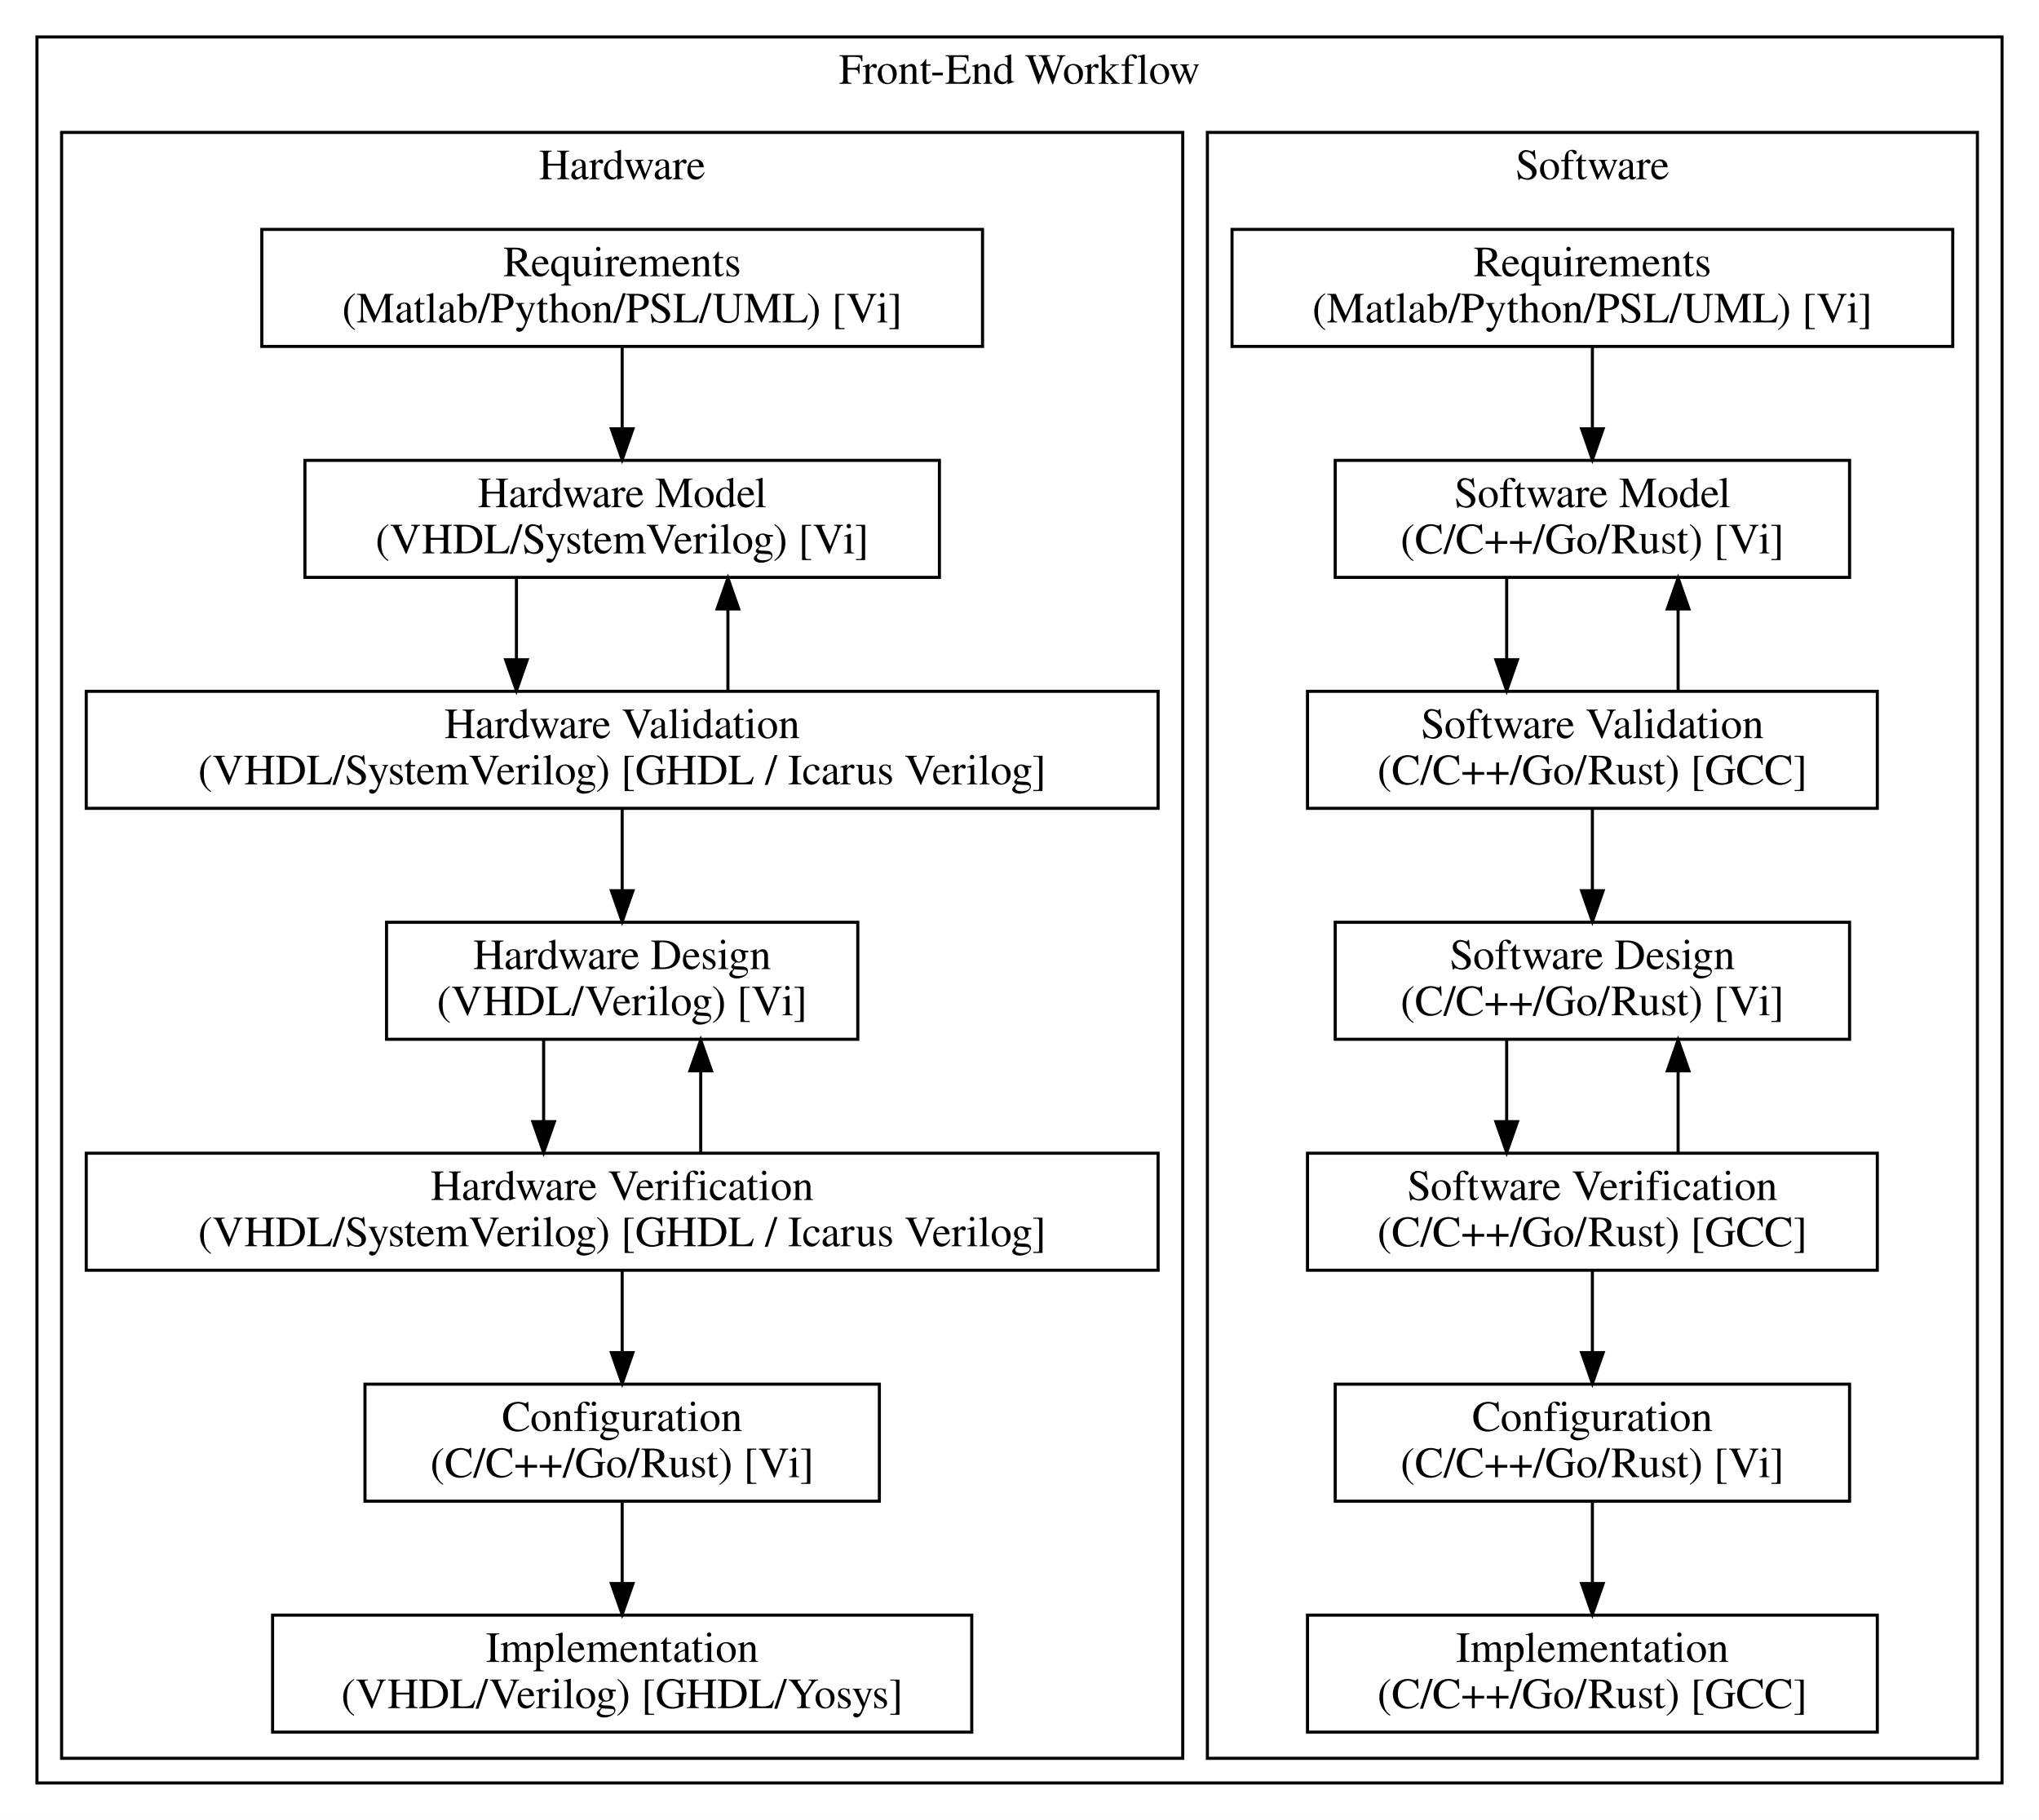
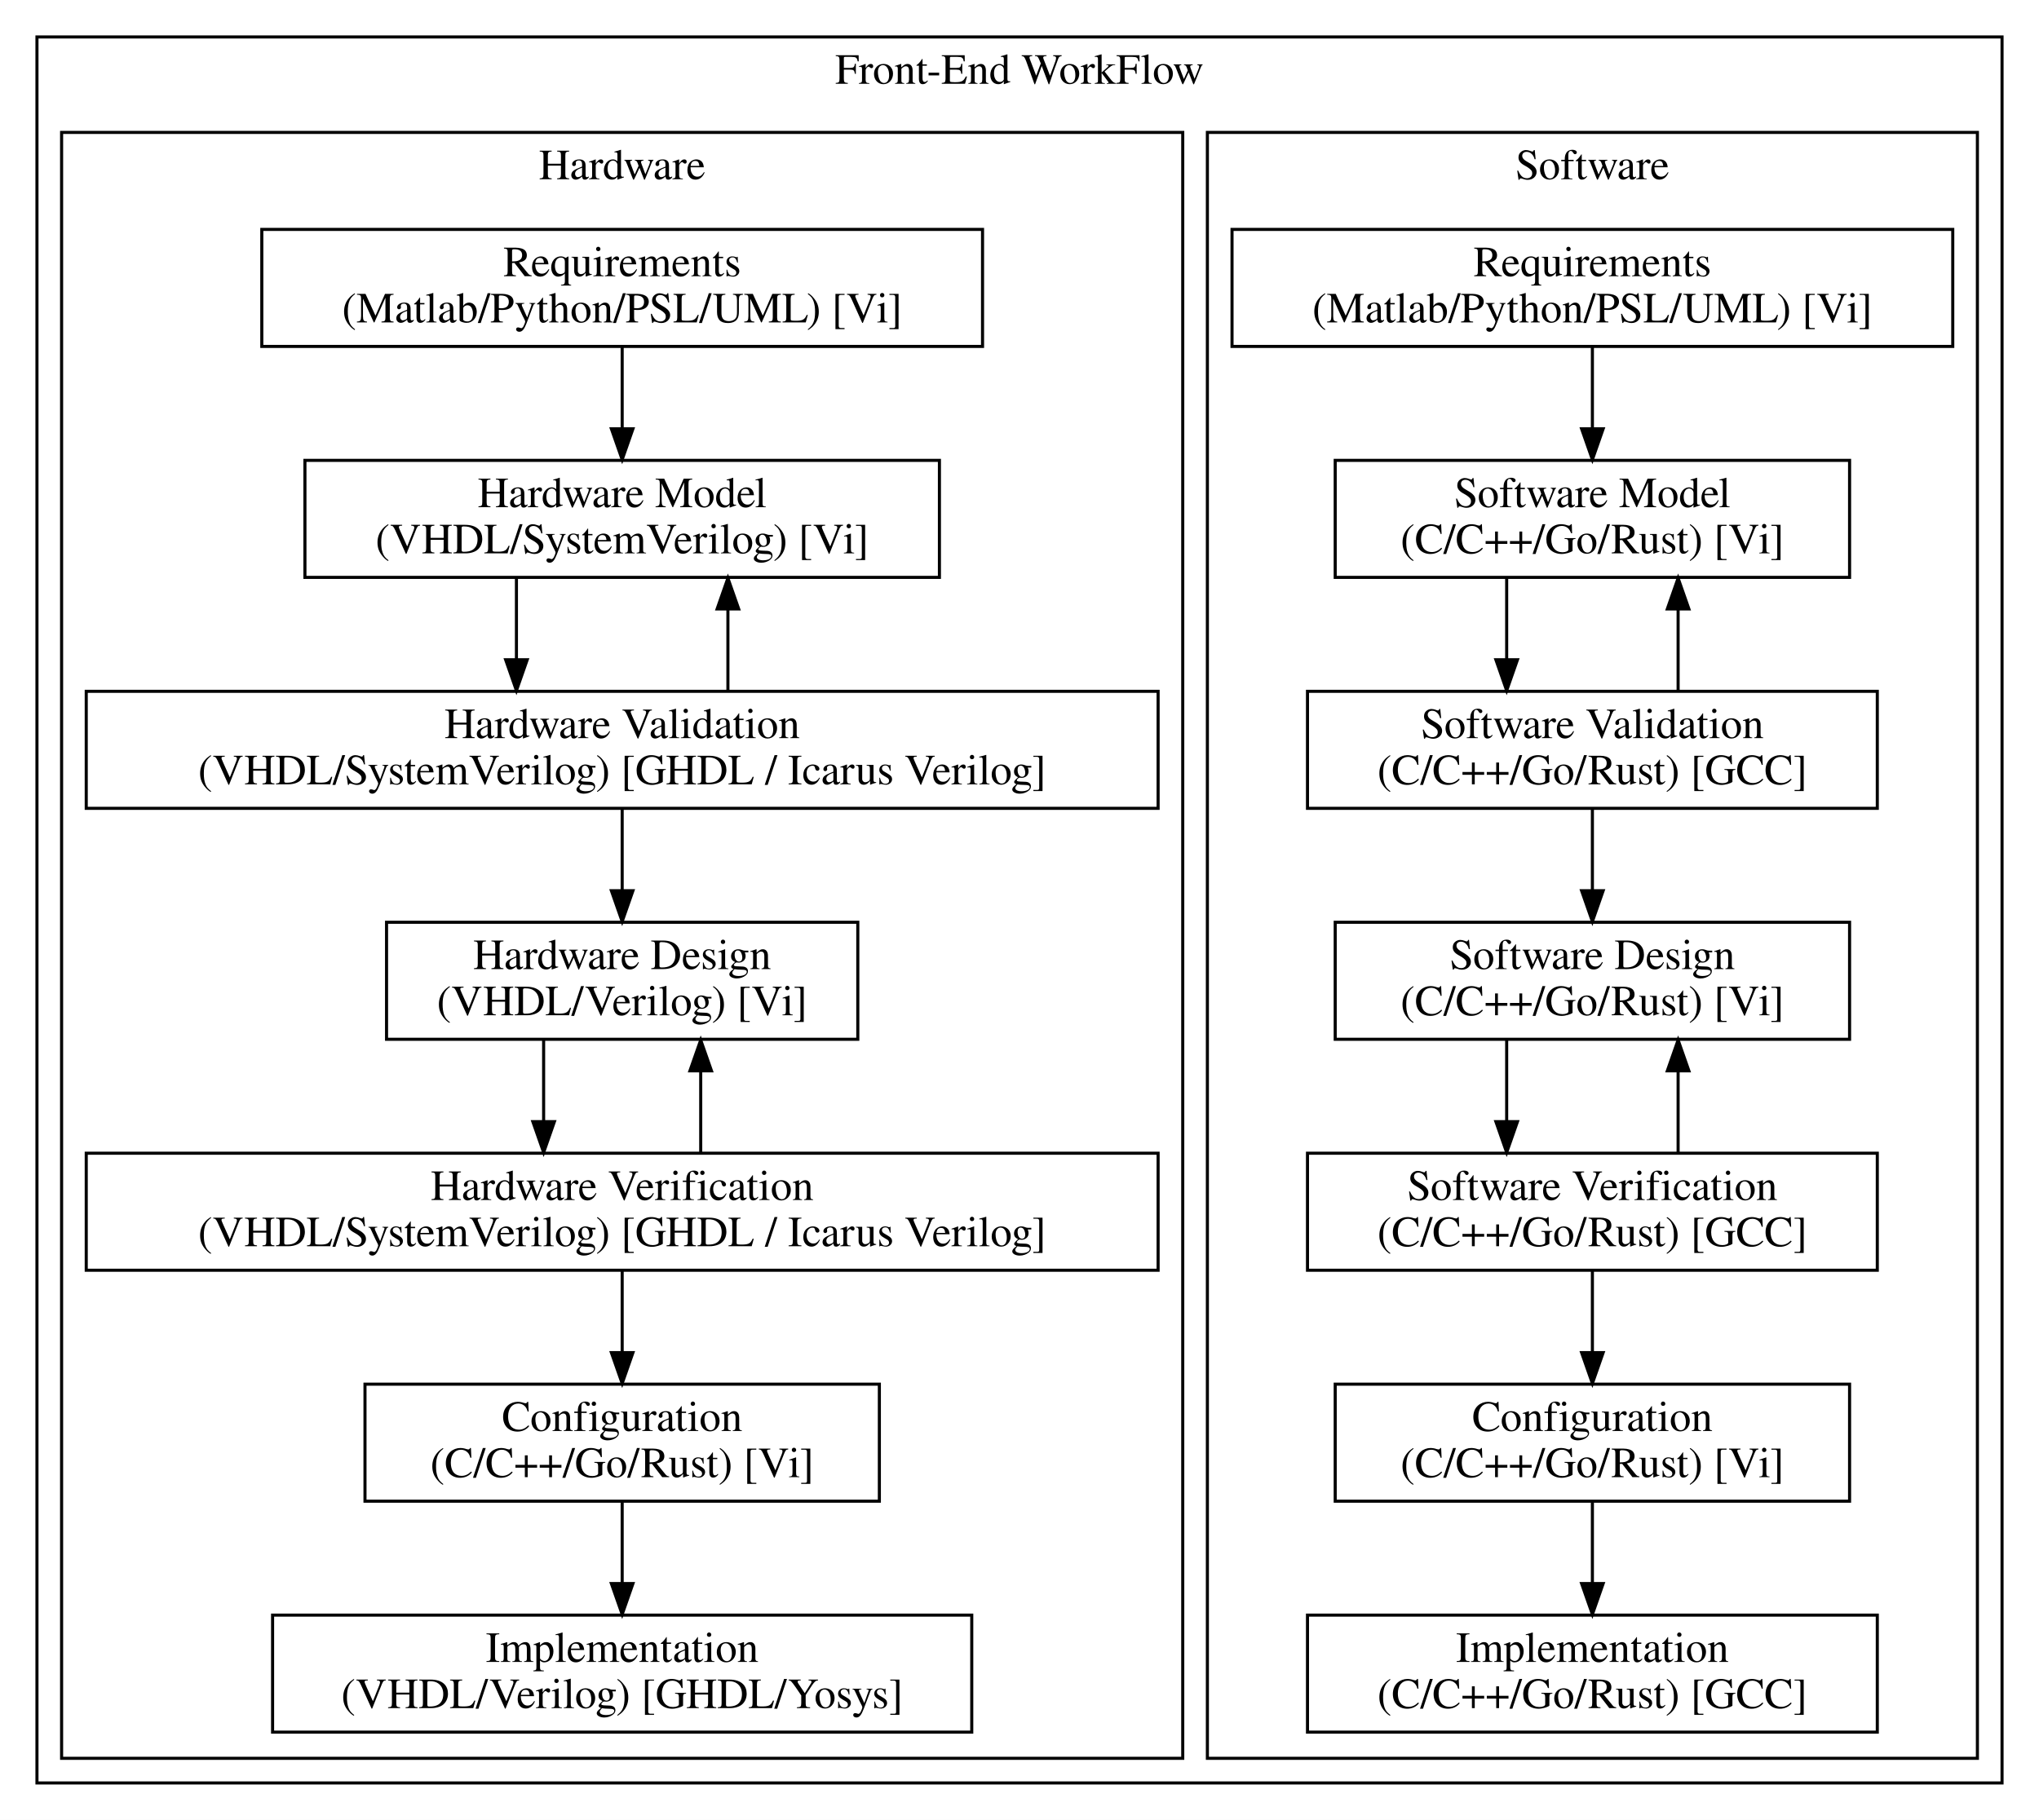
<svg xmlns="http://www.w3.org/2000/svg" width="662pt" height="591pt" viewBox="0.00 0.00 662.00 591.00">
  <g id="graph0" class="graph" transform="scale(1 1) rotate(0) translate(4 587)">
    <polygon fill="white" stroke="transparent" points="-4,4 -4,-587 658,-587 658,4 -4,4" />
    <g id="clust1" class="cluster">
      <polygon fill="none" stroke="black" points="8,-8 8,-575 646,-575 646,-8 8,-8" />
-       <text text-anchor="middle" x="327" y="-559.8" font-family="Times,serif" font-size="14.00">Front-End Workflow</text>
+       <text text-anchor="middle" x="327" y="-559.8" font-family="Times,serif" font-size="14.00">Front-End WorkFlow</text>
    </g>
    <g id="clust2" class="cluster">
      <polygon fill="none" stroke="black" points="388,-16 388,-544 638,-544 638,-16 388,-16" />
      <text text-anchor="middle" x="513" y="-528.8" font-family="Times,serif" font-size="14.00">Software</text>
    </g>
    <g id="clust3" class="cluster">
      <polygon fill="none" stroke="black" points="16,-16 16,-544 380,-544 380,-16 16,-16" />
      <text text-anchor="middle" x="198" y="-528.8" font-family="Times,serif" font-size="14.00">Hardware</text>
    </g>
    <g id="node1" class="node">
      <polygon fill="none" stroke="black" points="396,-474.5 396,-512.5 630,-512.5 630,-474.5 396,-474.5" />
      <text text-anchor="middle" x="513" y="-497.3" font-family="Times,serif" font-size="14.00">Requirements </text>
      <text text-anchor="middle" x="513" y="-482.3" font-family="Times,serif" font-size="14.00">(Matlab/Python/PSL/UML) [Vi]</text>
    </g>
    <g id="node2" class="node">
      <polygon fill="none" stroke="black" points="429.5,-399.5 429.5,-437.5 596.5,-437.5 596.5,-399.5 429.5,-399.5" />
      <text text-anchor="middle" x="513" y="-422.3" font-family="Times,serif" font-size="14.00">Software Model </text>
      <text text-anchor="middle" x="513" y="-407.3" font-family="Times,serif" font-size="14.00">(C/C++/Go/Rust) [Vi]</text>
    </g>
    <g id="edge1" class="edge">
      <path fill="none" stroke="black" d="M513,-474.19C513,-474.19 513,-447.75 513,-447.75" />
      <polygon fill="black" stroke="black" points="516.5,-447.75 513,-437.75 509.5,-447.75 516.5,-447.75" />
    </g>
    <g id="node3" class="node">
      <polygon fill="none" stroke="black" points="420.5,-324.5 420.5,-362.5 605.5,-362.5 605.5,-324.5 420.5,-324.5" />
      <text text-anchor="middle" x="513" y="-347.3" font-family="Times,serif" font-size="14.00">Software Validation </text>
      <text text-anchor="middle" x="513" y="-332.3" font-family="Times,serif" font-size="14.00">(C/C++/Go/Rust) [GCC]</text>
    </g>
    <g id="edge2" class="edge">
      <path fill="none" stroke="black" d="M485.17,-399.19C485.17,-399.19 485.17,-372.75 485.17,-372.75" />
      <polygon fill="black" stroke="black" points="488.67,-372.75 485.17,-362.75 481.67,-372.75 488.67,-372.75" />
    </g>
    <g id="edge7" class="edge">
      <path fill="none" stroke="black" d="M540.83,-362.81C540.83,-362.81 540.83,-389.25 540.83,-389.25" />
      <polygon fill="black" stroke="black" points="537.33,-389.25 540.83,-399.25 544.33,-389.25 537.33,-389.25" />
    </g>
    <g id="node4" class="node">
      <polygon fill="none" stroke="black" points="429.5,-249.5 429.5,-287.5 596.5,-287.5 596.5,-249.5 429.5,-249.5" />
      <text text-anchor="middle" x="513" y="-272.3" font-family="Times,serif" font-size="14.00">Software Design </text>
      <text text-anchor="middle" x="513" y="-257.3" font-family="Times,serif" font-size="14.00">(C/C++/Go/Rust) [Vi]</text>
    </g>
    <g id="edge3" class="edge">
      <path fill="none" stroke="black" d="M513,-324.19C513,-324.19 513,-297.75 513,-297.75" />
      <polygon fill="black" stroke="black" points="516.5,-297.75 513,-287.75 509.5,-297.75 516.5,-297.75" />
    </g>
    <g id="node5" class="node">
      <polygon fill="none" stroke="black" points="420.5,-174.5 420.5,-212.5 605.5,-212.5 605.5,-174.5 420.5,-174.5" />
      <text text-anchor="middle" x="513" y="-197.3" font-family="Times,serif" font-size="14.00">Software Verification </text>
      <text text-anchor="middle" x="513" y="-182.3" font-family="Times,serif" font-size="14.00">(C/C++/Go/Rust) [GCC]</text>
    </g>
    <g id="edge4" class="edge">
      <path fill="none" stroke="black" d="M485.17,-249.19C485.17,-249.19 485.17,-222.75 485.17,-222.75" />
      <polygon fill="black" stroke="black" points="488.67,-222.75 485.17,-212.75 481.67,-222.75 488.67,-222.75" />
    </g>
    <g id="edge8" class="edge">
      <path fill="none" stroke="black" d="M540.83,-212.81C540.83,-212.81 540.83,-239.25 540.83,-239.25" />
      <polygon fill="black" stroke="black" points="537.33,-239.25 540.83,-249.25 544.33,-239.25 537.33,-239.25" />
    </g>
    <g id="node6" class="node">
      <polygon fill="none" stroke="black" points="429.5,-99.5 429.5,-137.5 596.5,-137.5 596.5,-99.5 429.5,-99.5" />
      <text text-anchor="middle" x="513" y="-122.3" font-family="Times,serif" font-size="14.00">Configuration </text>
      <text text-anchor="middle" x="513" y="-107.3" font-family="Times,serif" font-size="14.00">(C/C++/Go/Rust) [Vi]</text>
    </g>
    <g id="edge5" class="edge">
      <path fill="none" stroke="black" d="M513,-174.19C513,-174.19 513,-147.75 513,-147.75" />
      <polygon fill="black" stroke="black" points="516.5,-147.75 513,-137.75 509.5,-147.75 516.5,-147.75" />
    </g>
    <g id="node7" class="node">
      <polygon fill="none" stroke="black" points="420.5,-24.5 420.5,-62.5 605.5,-62.5 605.5,-24.5 420.5,-24.5" />
      <text text-anchor="middle" x="513" y="-47.3" font-family="Times,serif" font-size="14.00">Implementation </text>
      <text text-anchor="middle" x="513" y="-32.3" font-family="Times,serif" font-size="14.00">(C/C++/Go/Rust) [GCC]</text>
    </g>
    <g id="edge6" class="edge">
      <path fill="none" stroke="black" d="M513,-99.19C513,-99.19 513,-72.75 513,-72.75" />
      <polygon fill="black" stroke="black" points="516.5,-72.75 513,-62.75 509.5,-72.75 516.5,-72.75" />
    </g>
    <g id="node8" class="node">
      <polygon fill="none" stroke="black" points="81,-474.5 81,-512.5 315,-512.5 315,-474.5 81,-474.5" />
      <text text-anchor="middle" x="198" y="-497.3" font-family="Times,serif" font-size="14.00">Requirements </text>
      <text text-anchor="middle" x="198" y="-482.3" font-family="Times,serif" font-size="14.00">(Matlab/Python/PSL/UML) [Vi]</text>
    </g>
    <g id="node9" class="node">
      <polygon fill="none" stroke="black" points="95,-399.5 95,-437.5 301,-437.5 301,-399.5 95,-399.5" />
      <text text-anchor="middle" x="198" y="-422.3" font-family="Times,serif" font-size="14.00">Hardware Model </text>
      <text text-anchor="middle" x="198" y="-407.3" font-family="Times,serif" font-size="14.00">(VHDL/SystemVerilog) [Vi]</text>
    </g>
    <g id="edge9" class="edge">
      <path fill="none" stroke="black" d="M198,-474.19C198,-474.19 198,-447.75 198,-447.75" />
      <polygon fill="black" stroke="black" points="201.5,-447.75 198,-437.75 194.5,-447.75 201.5,-447.75" />
    </g>
    <g id="node10" class="node">
      <polygon fill="none" stroke="black" points="24,-324.5 24,-362.5 372,-362.5 372,-324.5 24,-324.5" />
      <text text-anchor="middle" x="198" y="-347.3" font-family="Times,serif" font-size="14.00">Hardware Validation </text>
      <text text-anchor="middle" x="198" y="-332.3" font-family="Times,serif" font-size="14.00">(VHDL/SystemVerilog) [GHDL / Icarus Verilog]</text>
    </g>
    <g id="edge10" class="edge">
      <path fill="none" stroke="black" d="M163.67,-399.19C163.67,-399.19 163.67,-372.75 163.67,-372.75" />
      <polygon fill="black" stroke="black" points="167.17,-372.75 163.67,-362.75 160.17,-372.75 167.17,-372.75" />
    </g>
    <g id="edge15" class="edge">
      <path fill="none" stroke="black" d="M232.33,-362.81C232.33,-362.81 232.33,-389.25 232.33,-389.25" />
      <polygon fill="black" stroke="black" points="228.83,-389.25 232.33,-399.25 235.83,-389.25 228.83,-389.25" />
    </g>
    <g id="node11" class="node">
      <polygon fill="none" stroke="black" points="121.5,-249.5 121.5,-287.5 274.5,-287.5 274.5,-249.5 121.5,-249.5" />
      <text text-anchor="middle" x="198" y="-272.3" font-family="Times,serif" font-size="14.00">Hardware Design </text>
      <text text-anchor="middle" x="198" y="-257.3" font-family="Times,serif" font-size="14.00">(VHDL/Verilog) [Vi]</text>
    </g>
    <g id="edge11" class="edge">
      <path fill="none" stroke="black" d="M198,-324.19C198,-324.19 198,-297.75 198,-297.75" />
      <polygon fill="black" stroke="black" points="201.5,-297.75 198,-287.75 194.5,-297.75 201.5,-297.75" />
    </g>
    <g id="node12" class="node">
      <polygon fill="none" stroke="black" points="24,-174.5 24,-212.5 372,-212.5 372,-174.5 24,-174.5" />
      <text text-anchor="middle" x="198" y="-197.3" font-family="Times,serif" font-size="14.00">Hardware Verification </text>
      <text text-anchor="middle" x="198" y="-182.3" font-family="Times,serif" font-size="14.00">(VHDL/SystemVerilog) [GHDL / Icarus Verilog]</text>
    </g>
    <g id="edge12" class="edge">
      <path fill="none" stroke="black" d="M172.5,-249.19C172.5,-249.19 172.5,-222.75 172.5,-222.75" />
      <polygon fill="black" stroke="black" points="176,-222.75 172.5,-212.75 169,-222.75 176,-222.75" />
    </g>
    <g id="edge16" class="edge">
      <path fill="none" stroke="black" d="M223.5,-212.81C223.5,-212.81 223.5,-239.25 223.5,-239.25" />
      <polygon fill="black" stroke="black" points="220,-239.25 223.5,-249.25 227,-239.25 220,-239.25" />
    </g>
    <g id="node13" class="node">
      <polygon fill="none" stroke="black" points="114.5,-99.5 114.5,-137.5 281.5,-137.5 281.5,-99.5 114.5,-99.5" />
      <text text-anchor="middle" x="198" y="-122.3" font-family="Times,serif" font-size="14.00">Configuration </text>
      <text text-anchor="middle" x="198" y="-107.3" font-family="Times,serif" font-size="14.00">(C/C++/Go/Rust) [Vi]</text>
    </g>
    <g id="edge13" class="edge">
      <path fill="none" stroke="black" d="M198,-174.19C198,-174.19 198,-147.75 198,-147.75" />
      <polygon fill="black" stroke="black" points="201.5,-147.75 198,-137.75 194.5,-147.75 201.5,-147.75" />
    </g>
    <g id="node14" class="node">
      <polygon fill="none" stroke="black" points="84.5,-24.5 84.5,-62.5 311.5,-62.5 311.5,-24.5 84.5,-24.5" />
      <text text-anchor="middle" x="198" y="-47.3" font-family="Times,serif" font-size="14.00">Implementation </text>
      <text text-anchor="middle" x="198" y="-32.3" font-family="Times,serif" font-size="14.00">(VHDL/Verilog) [GHDL/Yosys]</text>
    </g>
    <g id="edge14" class="edge">
      <path fill="none" stroke="black" d="M198,-99.19C198,-99.19 198,-72.75 198,-72.75" />
      <polygon fill="black" stroke="black" points="201.5,-72.75 198,-62.75 194.5,-72.75 201.5,-72.75" />
    </g>
  </g>
</svg>
